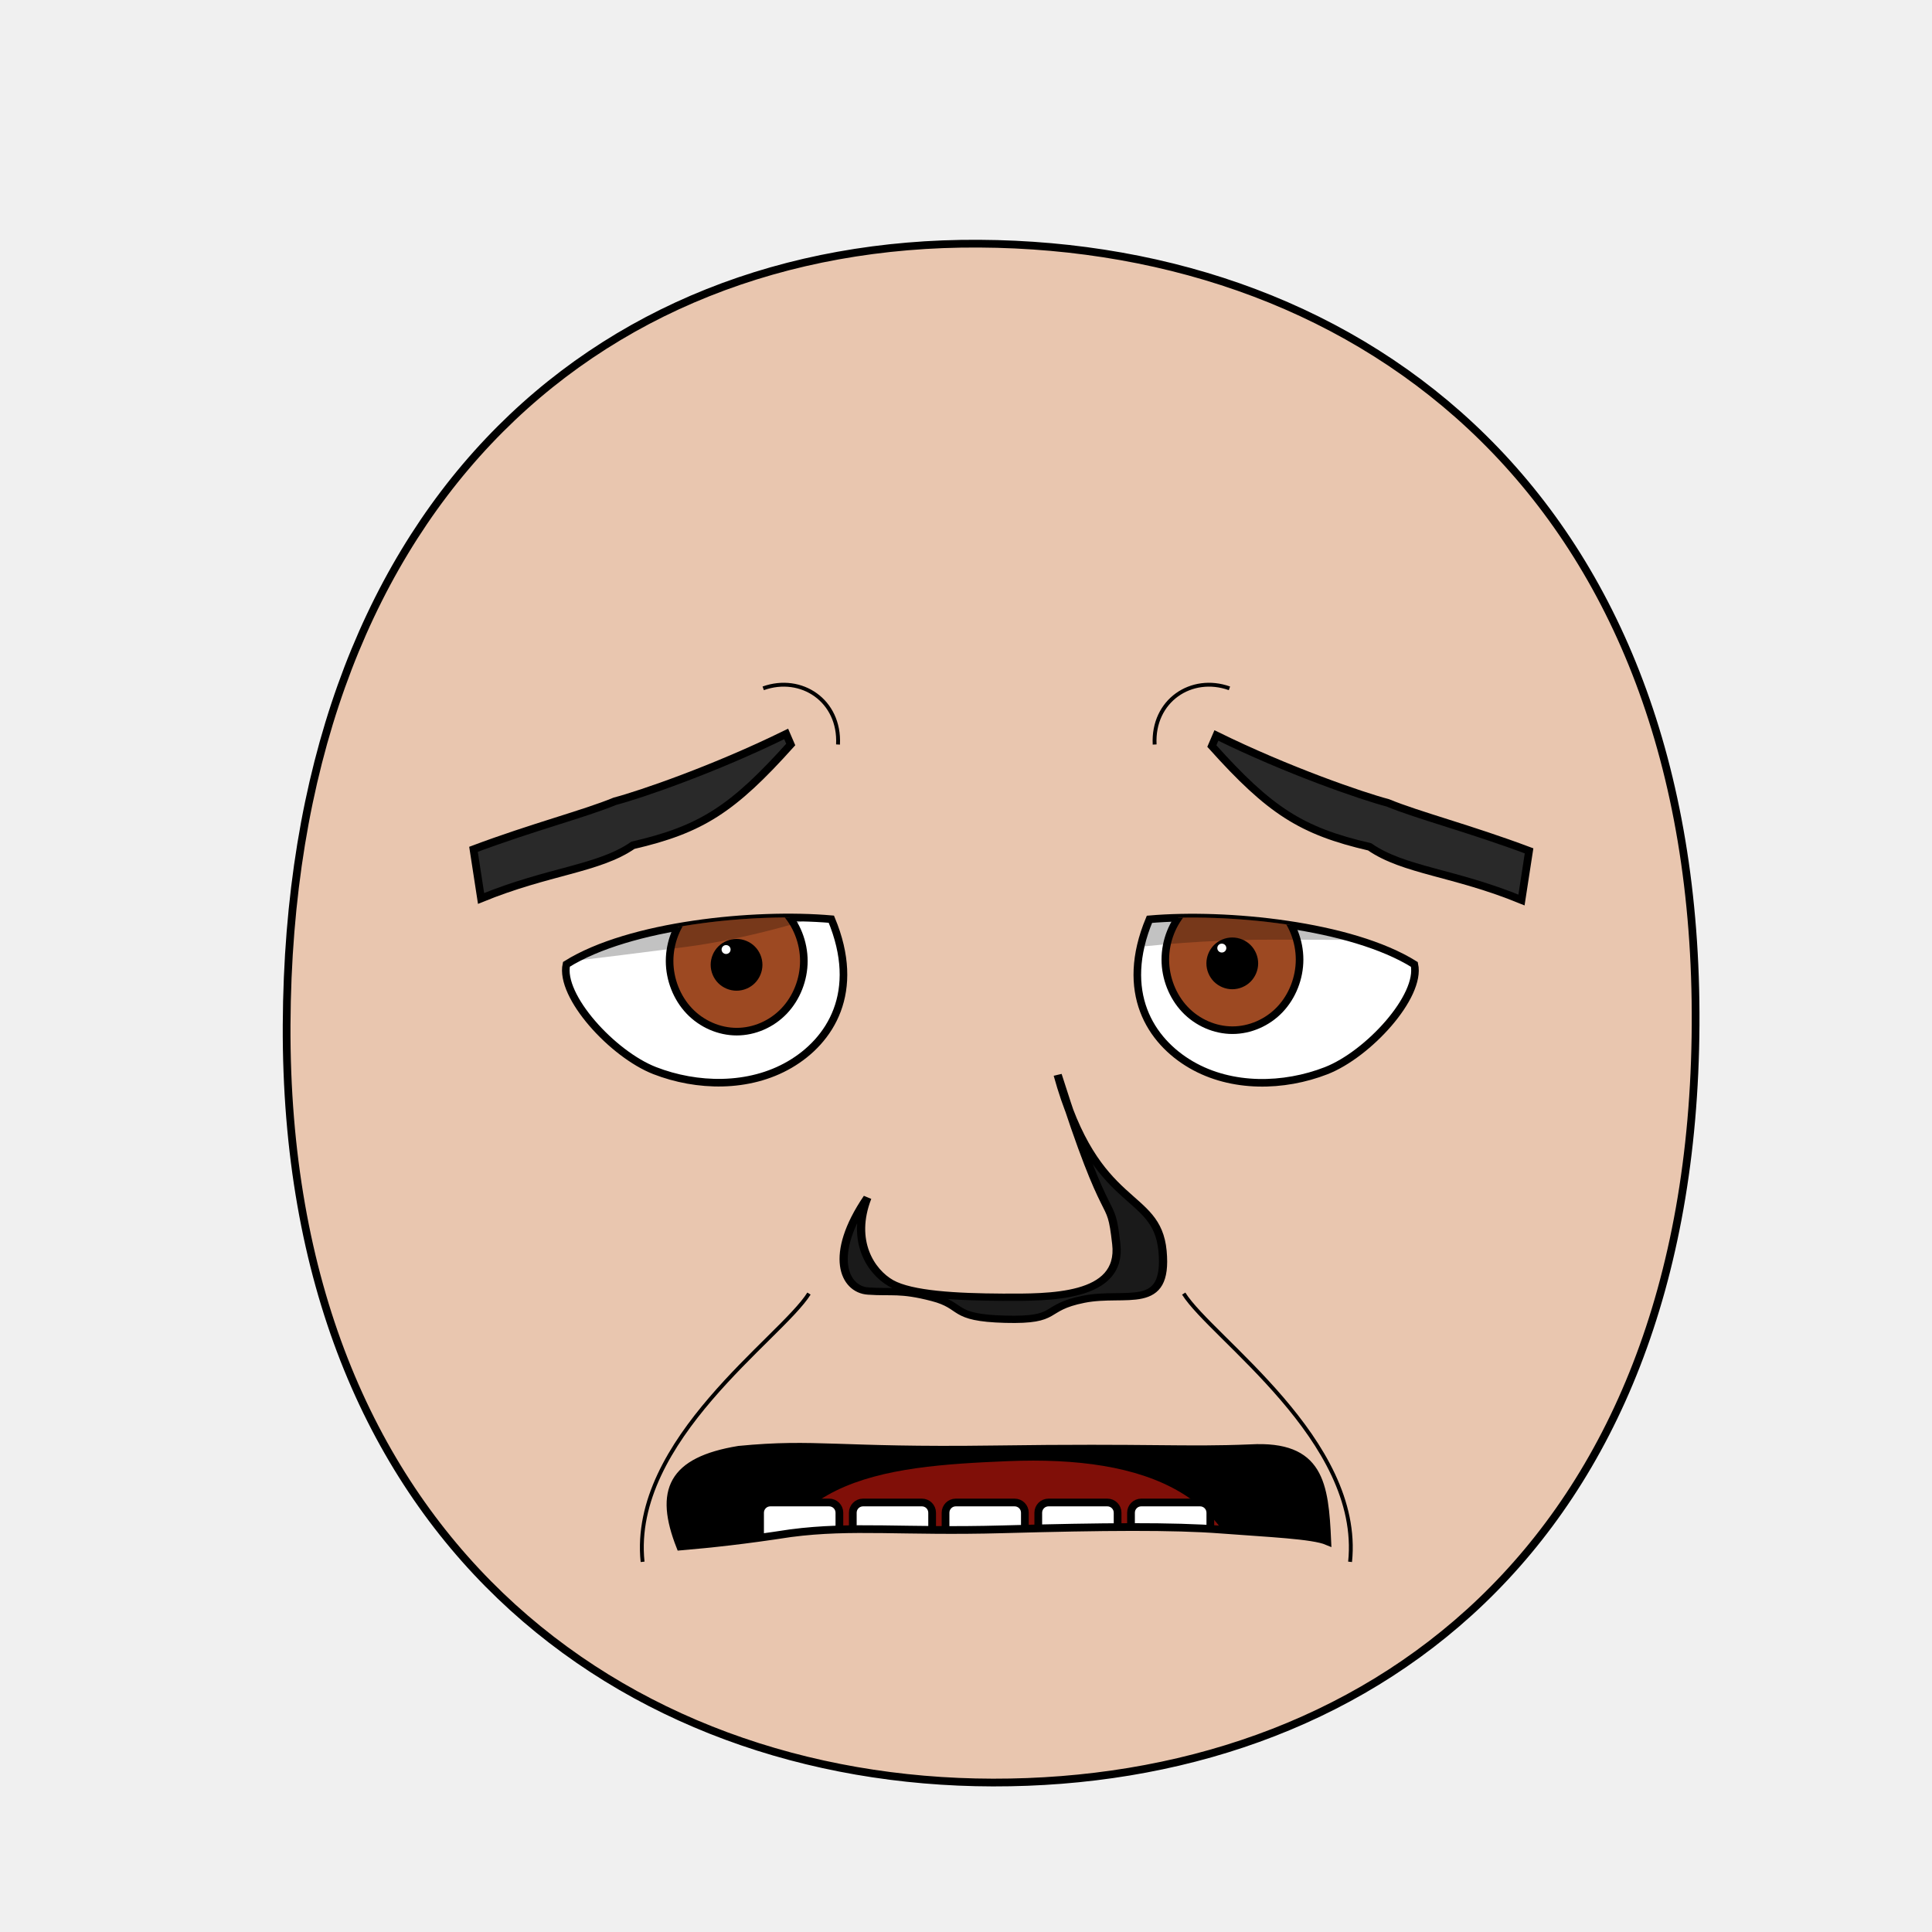
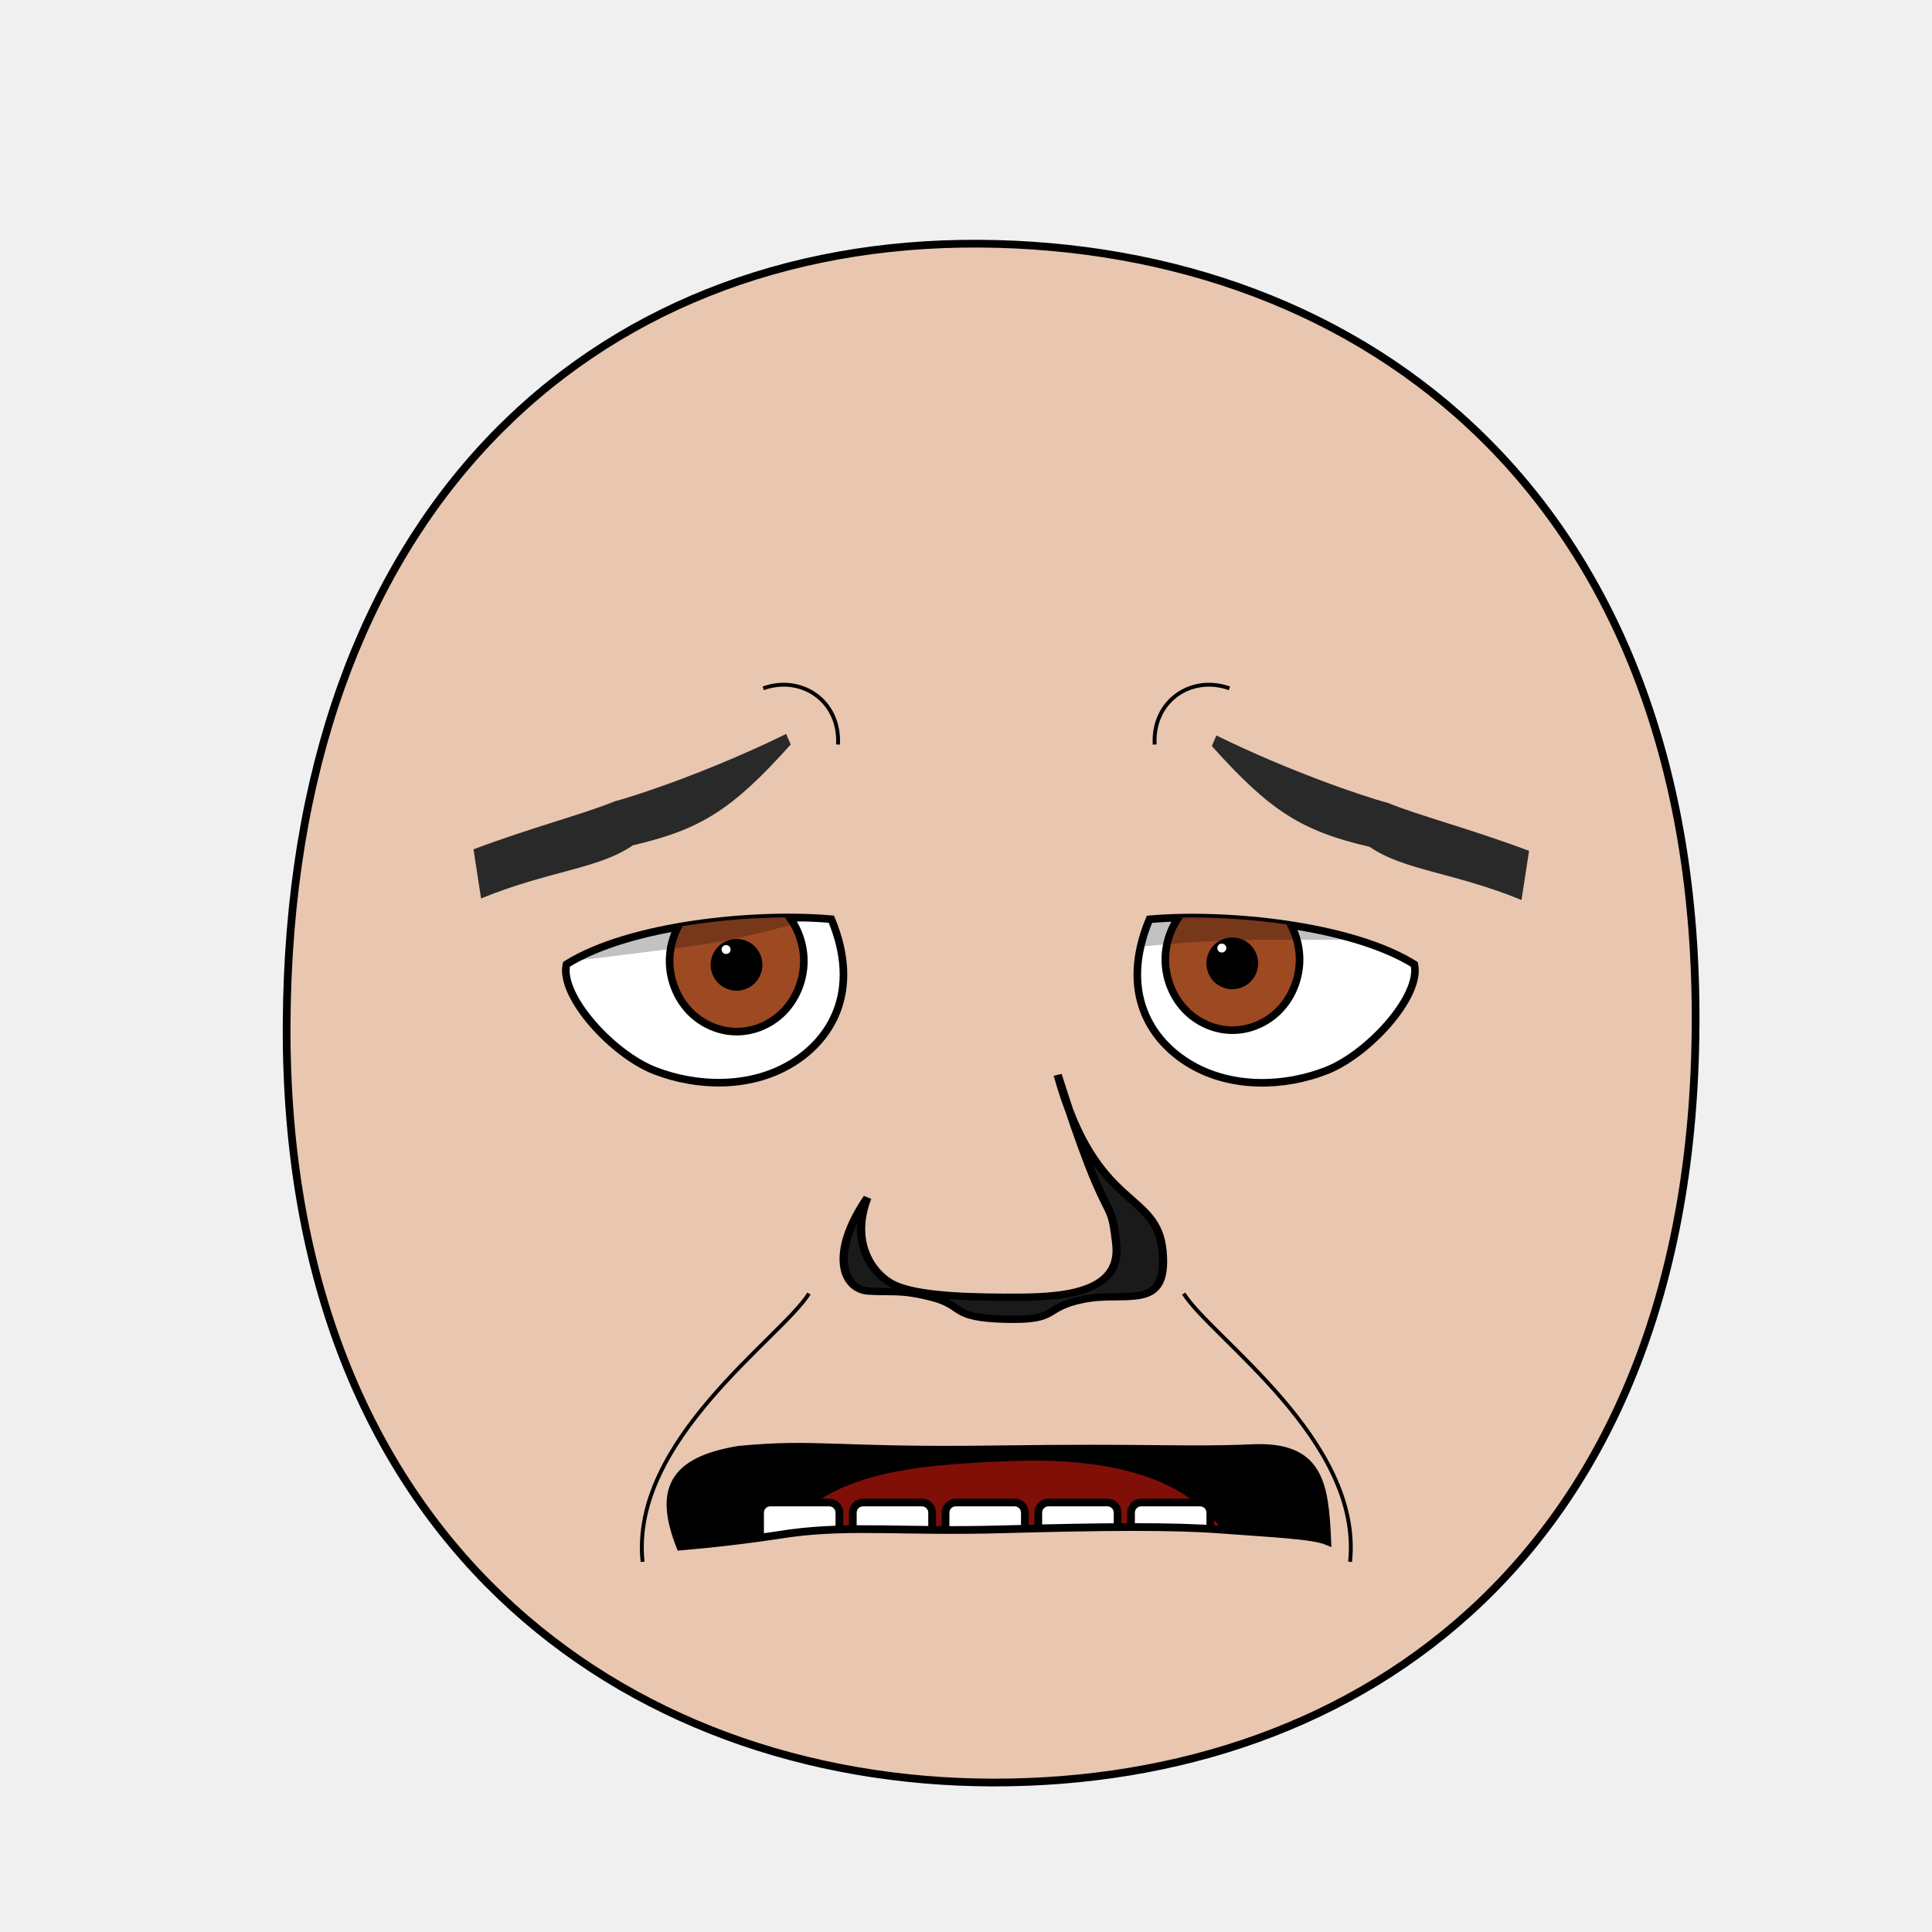
<svg xmlns="http://www.w3.org/2000/svg" xmlns:xlink="http://www.w3.org/1999/xlink" height="100%" width="100%" id="emoticon-front-view" viewBox="0 0 250 250" version="1.1">
  <defs id="defs4">
    <linearGradient id="linearGradient5745">
      <stop style="stop-color:#f4c815;stop-opacity:1" offset="0" id="stop5747" />
      <stop style="stop-color:#cc0000;stop-opacity:1" offset="1" id="stop5749" />
    </linearGradient>
    <linearGradient id="linearGradient2823">
      <stop style="stop-color:#000000;stop-opacity:1" offset="0" id="stop2825" />
      <stop style="stop-color:#6f0a5a;stop-opacity:1" offset="1" id="stop2827" />
    </linearGradient>
    <clipPath id="clipPath2967">
-       <use transform="translate(-55.48,15.25)" xlink:href="#path3622" height="1" width="1" y="0" x="0" id="use2969">
+       <use transform="translate(-55.480,15.250)" xlink:href="#path3622" height="1" width="1" y="0" x="0" id="use2969">
</use>
    </clipPath>
    <clipPath id="clipPath4022">
-       <use transform="matrix(-1,0,0,1,914.21,34.34)" xlink:href="#path3622" height="250" width="250" y="0" x="0" id="use5959">
+       <use transform="matrix(-1,0,0,1,914.210,34.340)" xlink:href="#path3622" height="250" width="250" y="0" x="0" id="use5959">
</use>
    </clipPath>
    <radialGradient spreadMethod="pad" gradientTransform="matrix(98.09029,121.5278,-104.4591,83.94095,1881.611,1722.677)" gradientUnits="userSpaceOnUse" xlink:href="#linearGradient5745" id="radialGradient5694" fy="2.705" fx="-15.372" r="1" cy="2.705" cx="-15.372">
</radialGradient>
    <linearGradient gradientTransform="translate(37.46307,-25.35117)" gradientUnits="userSpaceOnUse" xlink:href="#linearGradient2823" id="irisGradient" y2="606.466" x2="138.571" y1="488.076" x1="107.143">
</linearGradient>
    <clipPath clipPathUnits="userSpaceOnUse" id="clipPath-mouth">
      <use x="0" y="0" xlink:href="#mouth-outline" id="use-mouth-outline" width="250" height="250" />
    </clipPath>
  </defs>
  <g id="head">
-     <path style="fill:#e9c6af;stroke:#000000;stroke-width:1;stroke-opacity:1" d="M 128.48,230.66 C 176.27,230.75 219.01,200.57 219.41,132.64 219.80,64.72 176.76,31.81 126.68,31.53 76.60,31.24 37.38,66.28 37.09,132.64 36.80,199.01 80.69,230.57 128.48,230.66 Z" id="path164">
+     <path style="fill:#e9c6af;stroke:#000000;stroke-width:1;stroke-opacity:1" d="M 128.480,230.660 C 176.270,230.750 219.010,200.570 219.410,132.640 219.800,64.720 176.760,31.810 126.680,31.530 76.600,31.240 37.380,66.280 37.090,132.640 36.800,199.010 80.690,230.570 128.480,230.660 Z" id="path164">
</path>
  </g>
-   <g transform="matrix(0.16,0,0,0.16,62.28,43.69)" style="stroke-width:4.36;stroke-miterlimit:4;stroke-dasharray:none" id="left-eye">
-     <path d="M 283.10,470.33 C 307.61,529.18 282.36,568.75 249.39,587.93 216.43,607.12 174.29,606.05 140.21,592.78 106.13,579.50 63.23,532.57 68.84,506.83 119.93,474.87 220.99,464.89 283.10,470.33 Z" style="fill:#ffffff;stroke:#000000;stroke-width:6.14;stroke-miterlimit:4;stroke-opacity:1;stroke-dasharray:none" id="path3622">
+   <g transform="matrix(0.160,0,0,0.160,62.280,43.690)" style="stroke-width:4.360;stroke-miterlimit:4;stroke-dasharray:none" id="left-eye">
+     <path d="M 283.100,470.330 C 307.610,529.180 282.360,568.750 249.390,587.930 216.430,607.120 174.290,606.050 140.210,592.780 106.130,579.500 63.230,532.570 68.840,506.830 119.930,474.870 220.990,464.890 283.100,470.330 Z" style="fill:#ffffff;stroke:#000000;stroke-width:6.140;stroke-miterlimit:4;stroke-opacity:1;stroke-dasharray:none" id="path3622">
</path>
-     <g transform="translate(55.48,-15.25)" style="stroke-width:4.36;stroke-miterlimit:4;stroke-dasharray:none" id="lens" clip-path="url(#clipPath2967)">
+     <g transform="translate(55.480,-15.250)" style="stroke-width:4.360;stroke-miterlimit:4;stroke-dasharray:none" id="lens" clip-path="url(#clipPath2967)">
      <g id="g4403">
-         <path style="fill:#9d4922;fill-opacity:1;stroke:#000000;stroke-width:6.14;stroke-miterlimit:4;stroke-opacity:1;stroke-dasharray:none" d="M 205.38,519.39 C 205.38,534.35 199.53,549.21 189.48,559.79 179.43,570.37 165.31,576.53 151.09,576.53 136.88,576.53 122.76,570.37 112.71,559.79 102.66,549.21 96.80,534.35 96.80,519.39 96.80,504.43 102.66,489.56 112.71,478.98 122.76,468.40 136.88,462.24 151.09,462.24 165.31,462.24 179.43,468.40 189.48,478.98 199.53,489.56 205.38,504.43 205.38,519.39 Z" id="iris">
+         <path style="fill:#9d4922;fill-opacity:1;stroke:#000000;stroke-width:6.140;stroke-miterlimit:4;stroke-opacity:1;stroke-dasharray:none" d="M 205.380,519.390 C 205.380,534.350 199.530,549.210 189.480,559.790 179.430,570.370 165.310,576.530 151.090,576.530 136.880,576.530 122.760,570.370 112.710,559.790 102.660,549.210 96.800,534.350 96.800,519.390 96.800,504.430 102.660,489.560 112.710,478.980 122.760,468.400 136.880,462.240 151.090,462.240 165.310,462.240 179.430,468.400 189.480,478.980 199.530,489.560 205.380,504.430 205.380,519.390 Z" id="iris">
</path>
-         <path d="M 168.82,522.49 C 168.82,527.16 166.89,531.81 163.58,535.12 160.27,538.43 155.63,540.35 150.95,540.35 146.27,540.35 141.63,538.43 138.32,535.12 135.02,531.81 133.09,527.16 133.09,522.49 133.09,517.81 135.02,513.16 138.32,509.85 141.63,506.55 146.27,504.62 150.95,504.62 155.63,504.62 160.27,506.55 163.58,509.85 166.89,513.16 168.82,517.81 168.82,522.49 Z" style="fill:#000000;fill-opacity:1;stroke:#000000;stroke-width:6.14;stroke-miterlimit:4;stroke-opacity:1;stroke-dasharray:none" id="pupil">
+         <path d="M 168.820,522.490 C 168.820,527.160 166.890,531.810 163.580,535.120 160.270,538.430 155.630,540.350 150.950,540.350 146.270,540.350 141.630,538.430 138.320,535.120 135.020,531.810 133.090,527.160 133.090,522.490 133.090,517.810 135.020,513.160 138.320,509.850 141.630,506.550 146.270,504.620 150.950,504.620 155.630,504.620 160.270,506.550 163.580,509.850 166.890,513.160 168.820,517.810 168.820,522.490 Z" style="fill:#000000;fill-opacity:1;stroke:#000000;stroke-width:6.140;stroke-miterlimit:4;stroke-opacity:1;stroke-dasharray:none" id="pupil">
</path>
-         <path d="M 146.13,510.12 C 146.13,512.11 144.50,513.72 142.49,513.72 140.48,513.72 138.85,512.11 138.85,510.12 138.85,508.13 140.48,506.52 142.49,506.52 144.50,506.52 146.13,508.13 146.13,510.12 Z" style="fill:#ffffff;fill-opacity:1;stroke:none" id="glare">
+         <path d="M 146.130,510.120 C 146.130,512.110 144.500,513.720 142.490,513.720 140.480,513.720 138.850,512.110 138.850,510.120 138.850,508.130 140.480,506.520 142.490,506.520 144.500,506.520 146.130,508.130 146.130,510.120 Z" style="fill:#ffffff;fill-opacity:1;stroke:none" id="glare">
</path>
      </g>
-       <path style="opacity:0.24;fill:#000000;stroke:#000000;stroke-width:1px;stroke-linecap:butt;stroke-linejoin:miter;stroke-opacity:1" d="M -10.83,522.28 -11.18,407.57 305.31,412.27 305.57,449.64 C 305.57,449.64 208.39,494.65 109.62,507.54 33.28,517.50 -10.83,522.28 -10.83,522.28 Z" id="left-lid-shadow">
+       <path style="opacity:0.240;fill:#000000;stroke:#000000;stroke-width:1px;stroke-linecap:butt;stroke-linejoin:miter;stroke-opacity:1" d="M -10.830,522.280 -11.180,407.570 305.310,412.270 305.570,449.640 C 305.570,449.640 208.390,494.650 109.620,507.540 33.280,517.500 -10.830,522.280 -10.830,522.280 Z" id="left-lid-shadow">
</path>
    </g>
  </g>
-   <g transform="matrix(0.16,0,0,0.16,47.76,38.21)" style="stroke-width:4.36;stroke-miterlimit:4;stroke-dasharray:none" id="right-eye">
-     <use transform="matrix(-1,0,0,1,914.21,34.34)" xlink:href="#path3622" height="250" width="250" y="0" x="0" id="use3959">
+   <g transform="matrix(0.160,0,0,0.160,47.760,38.210)" style="stroke-width:4.360;stroke-miterlimit:4;stroke-dasharray:none" id="right-eye">
+     <use transform="matrix(-1,0,0,1,914.210,34.340)" xlink:href="#path3622" height="250" width="250" y="0" x="0" id="use3959">
</use>
    <g id="g4015" clip-path="url(#clipPath4022)">
-       <use transform="translate(547.15,17.82)" style="stroke-width:4.36;stroke-miterlimit:4;stroke-dasharray:none" xlink:href="#g4403" height="1" width="1" y="0" x="0" id="right-lens">
+       <use transform="translate(547.150,17.820)" style="stroke-width:4.360;stroke-miterlimit:4;stroke-dasharray:none" xlink:href="#g4403" height="1" width="1" y="0" x="0" id="right-lens">
</use>
-       <path style="opacity:0.24;fill:#000000;stroke:#000000;stroke-width:1px;stroke-linecap:butt;stroke-linejoin:miter;stroke-miterlimit:4;stroke-opacity:1;stroke-dasharray:none" d="M 537.99,543.46 527.72,452.73 710.91,412.76 841.14,520.94 C 841.14,520.94 812.77,520.81 732.51,520.63 652.25,520.44 569.86,530.69 537.99,543.46 Z" id="right-lid-shadow">
+       <path style="opacity:0.240;fill:#000000;stroke:#000000;stroke-width:1px;stroke-linecap:butt;stroke-linejoin:miter;stroke-miterlimit:4;stroke-opacity:1;stroke-dasharray:none" d="M 537.990,543.460 527.720,452.730 710.910,412.760 841.140,520.940 C 841.140,520.940 812.770,520.810 732.510,520.630 652.250,520.440 569.860,530.690 537.990,543.460 Z" id="right-lid-shadow">
</path>
    </g>
  </g>
-   <path d="M 101.73,94.97 102.32,96.34 C 94.80,104.72 90.74,107.33 81.90,109.38 77.44,112.46 71,112.67 62.25,116.26 L 61.27,109.90 C 68.89,107.04 75.60,105.32 79.55,103.69 82.89,102.81 92.50,99.51 101.73,94.97 Z" style="fill:#292929;fill-opacity:1;fill-rule:nonzero;stroke:#000000;stroke-width:1;stroke-miterlimit:4;stroke-opacity:1;stroke-dasharray:none" id="left-eye-brow">
+   <path d="M 102.320,96.340 C 94.800,104.720 90.740,107.330 81.900,109.380 77.440,112.460 71,112.670 62.250,116.260 L 61.270,109.900 C 68.890,107.040 75.600,105.320 79.550,103.690 82.890,102.810 92.500,99.510 101.730,94.970 Z" style="fill:#292929;fill-opacity:1;fill-rule:nonzero;stroke:4;stroke-width:1;stroke-miterlimit:101.730;stroke-opacity:94.970;stroke-dasharray:none" id="left-eye-brow">
</path>
-   <g style="stroke-width:1" transform="matrix(1.13,0,0,1,-17.27,2.11)" id="nose">
-     <path style="fill:#1a1a1a;stroke:#000000;stroke-width:0.94;stroke-miterlimit:4;stroke-dasharray:none" d="M 114.61,152.87 C 112.68,158.46 114.99,162.45 117.32,163.94 119.64,165.41 124.80,165.72 130.09,165.75 135.39,165.77 143.84,165.91 143.11,158.85 142.40,151.77 142.40,158.34 136.40,136.98 140.73,154.71 147.75,151.82 148.41,159.77 149.06,167.72 144.29,164.92 139.39,166.01 134.50,167.11 136.76,168.79 130.40,168.60 124.05,168.41 125.78,166.87 122.07,165.79 118.37,164.70 117.41,165.17 114.69,164.95 111.96,164.75 110.11,160.34 114.61,152.87 Z" id="nose-outline">
+   <g style="stroke-width:1" transform="matrix(1.130,0,0,1,-17.270,2.110)" id="nose">
+     <path style="fill:#1a1a1a;stroke:#000000;stroke-width:0.940;stroke-miterlimit:4;stroke-dasharray:none" d="M 114.610,152.870 C 112.680,158.460 114.990,162.450 117.320,163.940 119.640,165.410 124.800,165.720 130.090,165.750 135.390,165.770 143.840,165.910 143.110,158.850 142.400,151.770 142.400,158.340 136.400,136.980 140.730,154.710 147.750,151.820 148.410,159.770 149.060,167.720 144.290,164.920 139.390,166.010 134.500,167.110 136.760,168.790 130.400,168.600 124.050,168.410 125.780,166.870 122.070,165.790 118.370,164.700 117.410,165.170 114.690,164.950 111.960,164.750 110.110,160.340 114.610,152.870 Z" id="nose-outline">
</path>
  </g>
-   <use transform="matrix(-1,0,0,1,259.13,0.20)" xlink:href="#left-eye-brow" height="250" width="250" y="0" x="0" id="right-eye-brow">
+   <use transform="matrix(-1,0,0,1,259.130,0.200)" xlink:href="#left-eye-brow" height="250" width="250" y="0" x="0" id="right-eye-brow">
</use>
  <g id="mouth">
    <g clip-path="url(#clipPath-mouth)" id="mouth-interior">
      <rect style="fill:#000000;fill-opacity:1;stroke:none" id="mouth-background" width="119.944" height="66.556" x="68.16" y="159.934">
</rect>
-       <path d="M 98.34,211.42 C 98.01,191.12 114.23,189.74 130.46,189.07 148.01,188.36 161.92,193.11 161.92,211.42 140.73,211.42 119.54,211.42 98.34,211.42 Z" style="fill:#800f08;fill-opacity:1;stroke:none" id="tongue">
+       <path d="M 98.340,211.420 C 98.010,191.120 114.230,189.740 130.460,189.070 148.010,188.360 161.920,193.110 161.920,211.420 140.730,211.420 119.540,211.420 98.340,211.420 Z" style="fill:#800f08;fill-opacity:1;stroke:none" id="tongue">
</path>
-       <g style="stroke:#000000;stroke-opacity:1" transform="translate(4,-0.68)" morph="fix-children" id="upper-teeth">
+       <g style="stroke:#000000;stroke-opacity:1" transform="translate(4,-0.680)" morph="fix-children" id="upper-teeth">
        <rect transform="matrix(0.991225,0.1321854,0,1,0,0)" rx="1.336" ry="1.325" y="158.195" x="95.524" height="15.123" width="10.356" id="tooth-02" style="fill:#ffffff;fill-opacity:1;stroke:#000000;stroke-width:1.004;stroke-opacity:1">
</rect>
        <rect transform="matrix(0.999781,0.02092668,0,1,0,0)" id="tooth-03" width="10.267" height="15.123" x="106.375" y="169.934" ry="1.325" rx="1.325" style="fill:#ffffff;fill-opacity:1;stroke:#000000;stroke-width:1;stroke-opacity:1">
</rect>
        <rect rx="1.325" ry="1.325" y="172.327" x="118.352" height="15.123" width="10.265" id="tooth-04" style="fill:#ffffff;fill-opacity:1;stroke:#000000;stroke-opacity:1">
</rect>
        <rect transform="matrix(0.999781,-0.02092669,0,1,0,0)" id="tooth-05" width="10.267" height="15.123" x="130.381" y="174.986" ry="1.325" rx="1.325" style="fill:#ffffff;fill-opacity:1;stroke:#000000;stroke-width:1;stroke-opacity:1">
</rect>
        <rect transform="matrix(0.9876076,-0.1569434,0,1,0,0)" rx="1.341" ry="1.325" y="194.646" x="144.054" height="15.123" width="10.394" id="tooth-06" style="fill:#ffffff;fill-opacity:1;stroke:#000000;stroke-width:1.006;stroke-opacity:1">
</rect>
      </g>
-       <g style="stroke:#000000;stroke-opacity:1" transform="translate(4,22.33)" id="lower-teeth">
+       <g style="stroke:#000000;stroke-opacity:1" transform="translate(4,22.330)" id="lower-teeth">
        <rect style="fill:#ffffff;fill-opacity:1;stroke:#000000;stroke-opacity:1" id="tooth-09" width="10.265" height="15.123" x="94.352" y="172.091" ry="1.325" rx="1.325">
</rect>
        <rect style="fill:#ffffff;fill-opacity:1;stroke:#000000;stroke-opacity:1" rx="1.325" ry="1.325" y="172.091" x="106.352" height="15.123" width="10.265" id="tooth-10">
</rect>
        <rect style="fill:#ffffff;fill-opacity:1;stroke:#000000;stroke-opacity:1" id="tooth-11" width="10.265" height="15.123" x="118.352" y="172.091" ry="1.325" rx="1.325">
</rect>
        <rect style="fill:#ffffff;fill-opacity:1;stroke:#000000;stroke-opacity:1" rx="1.325" ry="1.325" y="172.091" x="130.352" height="15.123" width="10.265" id="tooth-12">
</rect>
        <rect style="fill:#ffffff;fill-opacity:1;stroke:#000000;stroke-opacity:1" id="tooth-13" width="10.265" height="15.123" x="142.352" y="172.091" ry="1.325" rx="1.325">
</rect>
      </g>
    </g>
-     <path d="M 171.75,199.43 C 169.85,198.63 164.13,198.40 157.99,197.93 151.85,197.46 142.85,197.53 129.80,197.89 116.81,198.25 110.36,197.34 102.28,198.40 96.30,199.32 92.20,199.76 88.02,200.12 85.18,192.90 86.90,189.03 95.60,187.60 105.60,186.63 108.32,187.83 128.53,187.55 149.18,187.26 153.18,187.76 161.83,187.40 170.79,186.91 171.42,191.96 171.75,199.43 Z" style="fill:none;stroke:#000000;stroke-width:1px;stroke-miterlimit:4;stroke-opacity:1" id="mouth-outline">
+     <path d="M 171.750,199.430 C 169.850,198.630 164.130,198.400 157.990,197.930 151.850,197.460 142.850,197.530 129.800,197.890 116.810,198.250 110.360,197.340 102.280,198.400 96.300,199.320 92.200,199.760 88.020,200.120 85.180,192.900 86.900,189.030 95.600,187.600 105.600,186.630 108.320,187.830 128.530,187.550 149.180,187.260 153.180,187.760 161.830,187.400 170.790,186.910 171.420,191.960 171.750,199.430 Z" style="fill:none;stroke:#000000;stroke-width:1px;stroke-miterlimit:4;stroke-opacity:1" id="mouth-outline">
</path>
  </g>
  <g style="stroke-width:1;stroke-miterlimit:8;stroke-dasharray:none" id="wrinkles">
-     <path d="M 98.76,89.07 C 103.68,87.31 108.73,90.66 108.44,96.34" style="fill:none;stroke:#000000;stroke-width:0.50;stroke-linecap:butt;stroke-linejoin:miter;stroke-miterlimit:4;stroke-opacity:1;stroke-dasharray:none" id="wrinkle-left-brow">
+     <path d="M 98.760,89.070 C 103.680,87.310 108.730,90.660 108.440,96.340" style="fill:none;stroke:#000000;stroke-width:0.500;stroke-linecap:butt;stroke-linejoin:miter;stroke-miterlimit:4;stroke-opacity:1;stroke-dasharray:none" id="wrinkle-left-brow">
</path>
-     <path d="M 83.15,202.10 C 81.52,186.36 101.09,173.13 104.68,167.39" style="fill:none;stroke:#000000;stroke-width:0.50;stroke-linecap:butt;stroke-linejoin:miter;stroke-opacity:1;stroke-miterlimit:4;stroke-dasharray:none" id="wrinkle-left-cheek">
+     <path d="M 83.150,202.100 C 81.520,186.360 101.090,173.130 104.680,167.390" style="fill:none;stroke:#000000;stroke-width:0.500;stroke-linecap:butt;stroke-linejoin:miter;stroke-opacity:1;stroke-miterlimit:4;stroke-dasharray:none" id="wrinkle-left-cheek">
</path>
-     <use transform="matrix(-1,0,0,1,257.85,0)" style="stroke-width:0.50;stroke-miterlimit:4;stroke-dasharray:none" x="0" y="0" xlink:href="#wrinkle-left-brow" id="wrinkle-right-brow" width="250" height="250">
+     <use transform="matrix(-1,0,0,1,257.850,0)" style="stroke-width:0.500;stroke-miterlimit:4;stroke-dasharray:none" x="0" y="0" xlink:href="#wrinkle-left-brow" id="wrinkle-right-brow" width="250" height="250">
</use>
-     <use transform="matrix(-1,0,0,1,257.85,0)" style="stroke-width:0.50;stroke-miterlimit:4;stroke-dasharray:none" x="0" y="0" xlink:href="#wrinkle-left-cheek" id="wrinkle-right-cheek" width="250" height="250">
+     <use transform="matrix(-1,0,0,1,257.850,0)" style="stroke-width:0.500;stroke-miterlimit:4;stroke-dasharray:none" x="0" y="0" xlink:href="#wrinkle-left-cheek" id="wrinkle-right-cheek" width="250" height="250">
</use>
  </g>
</svg>
